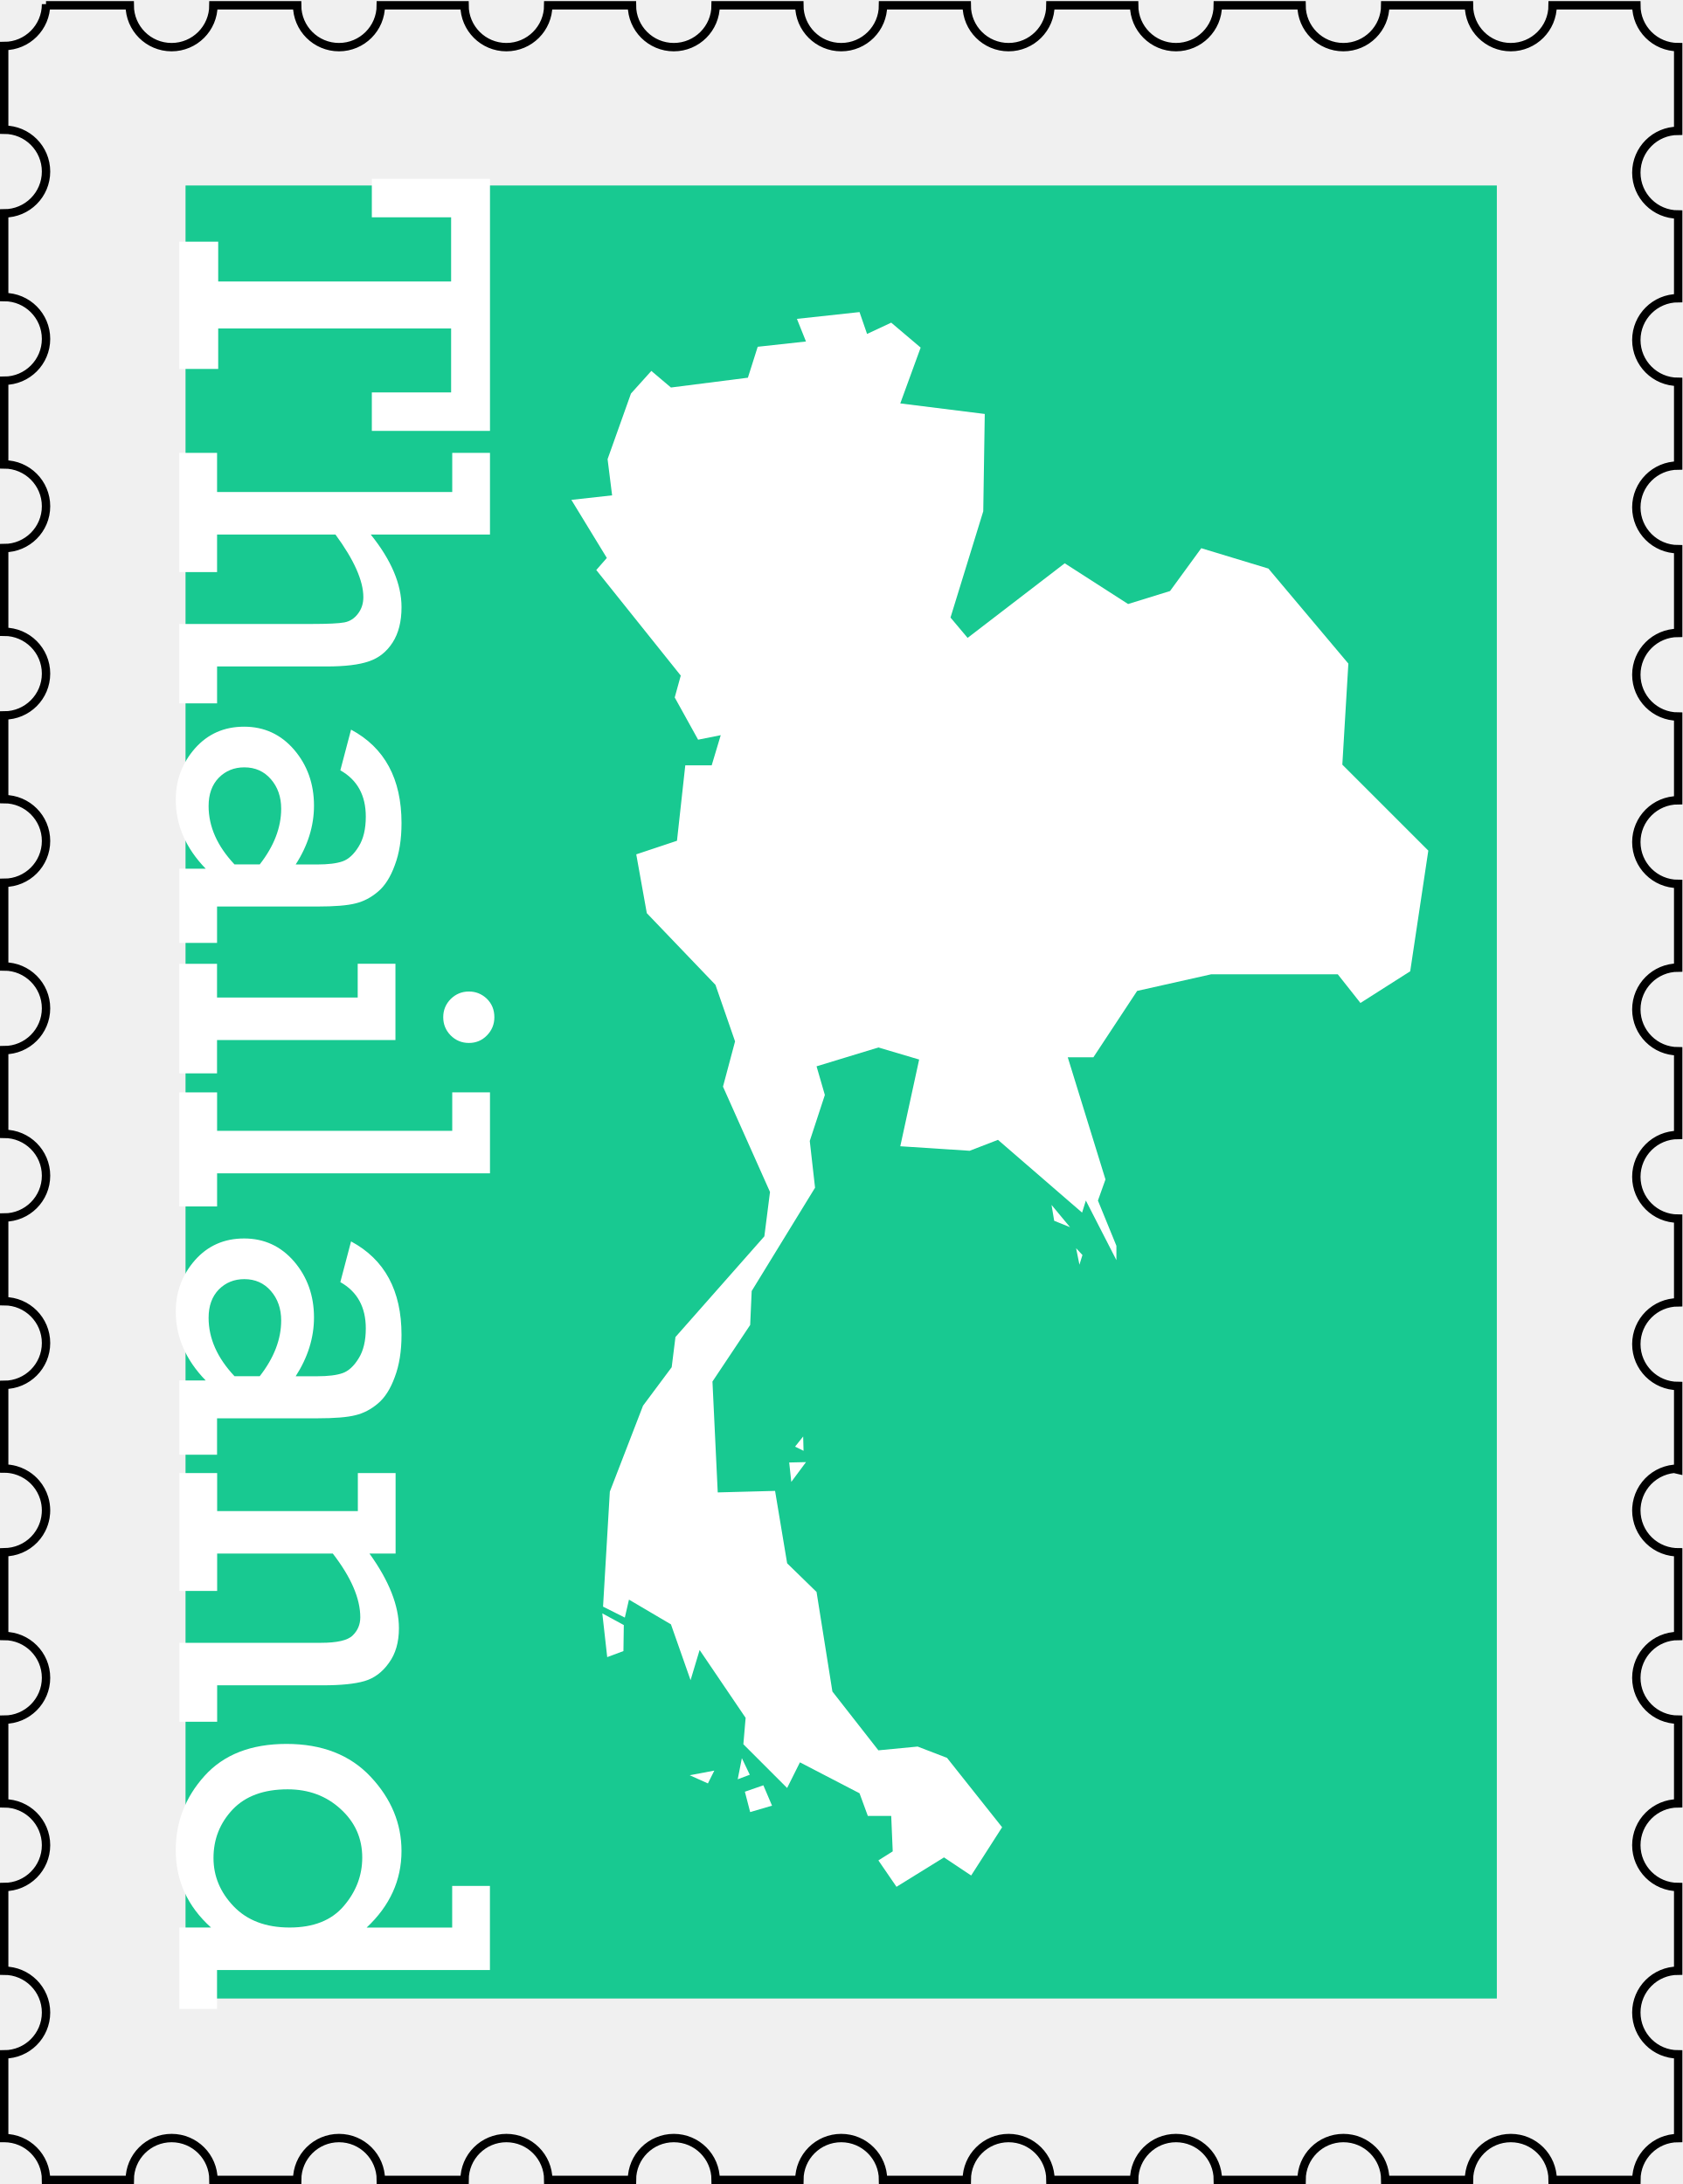
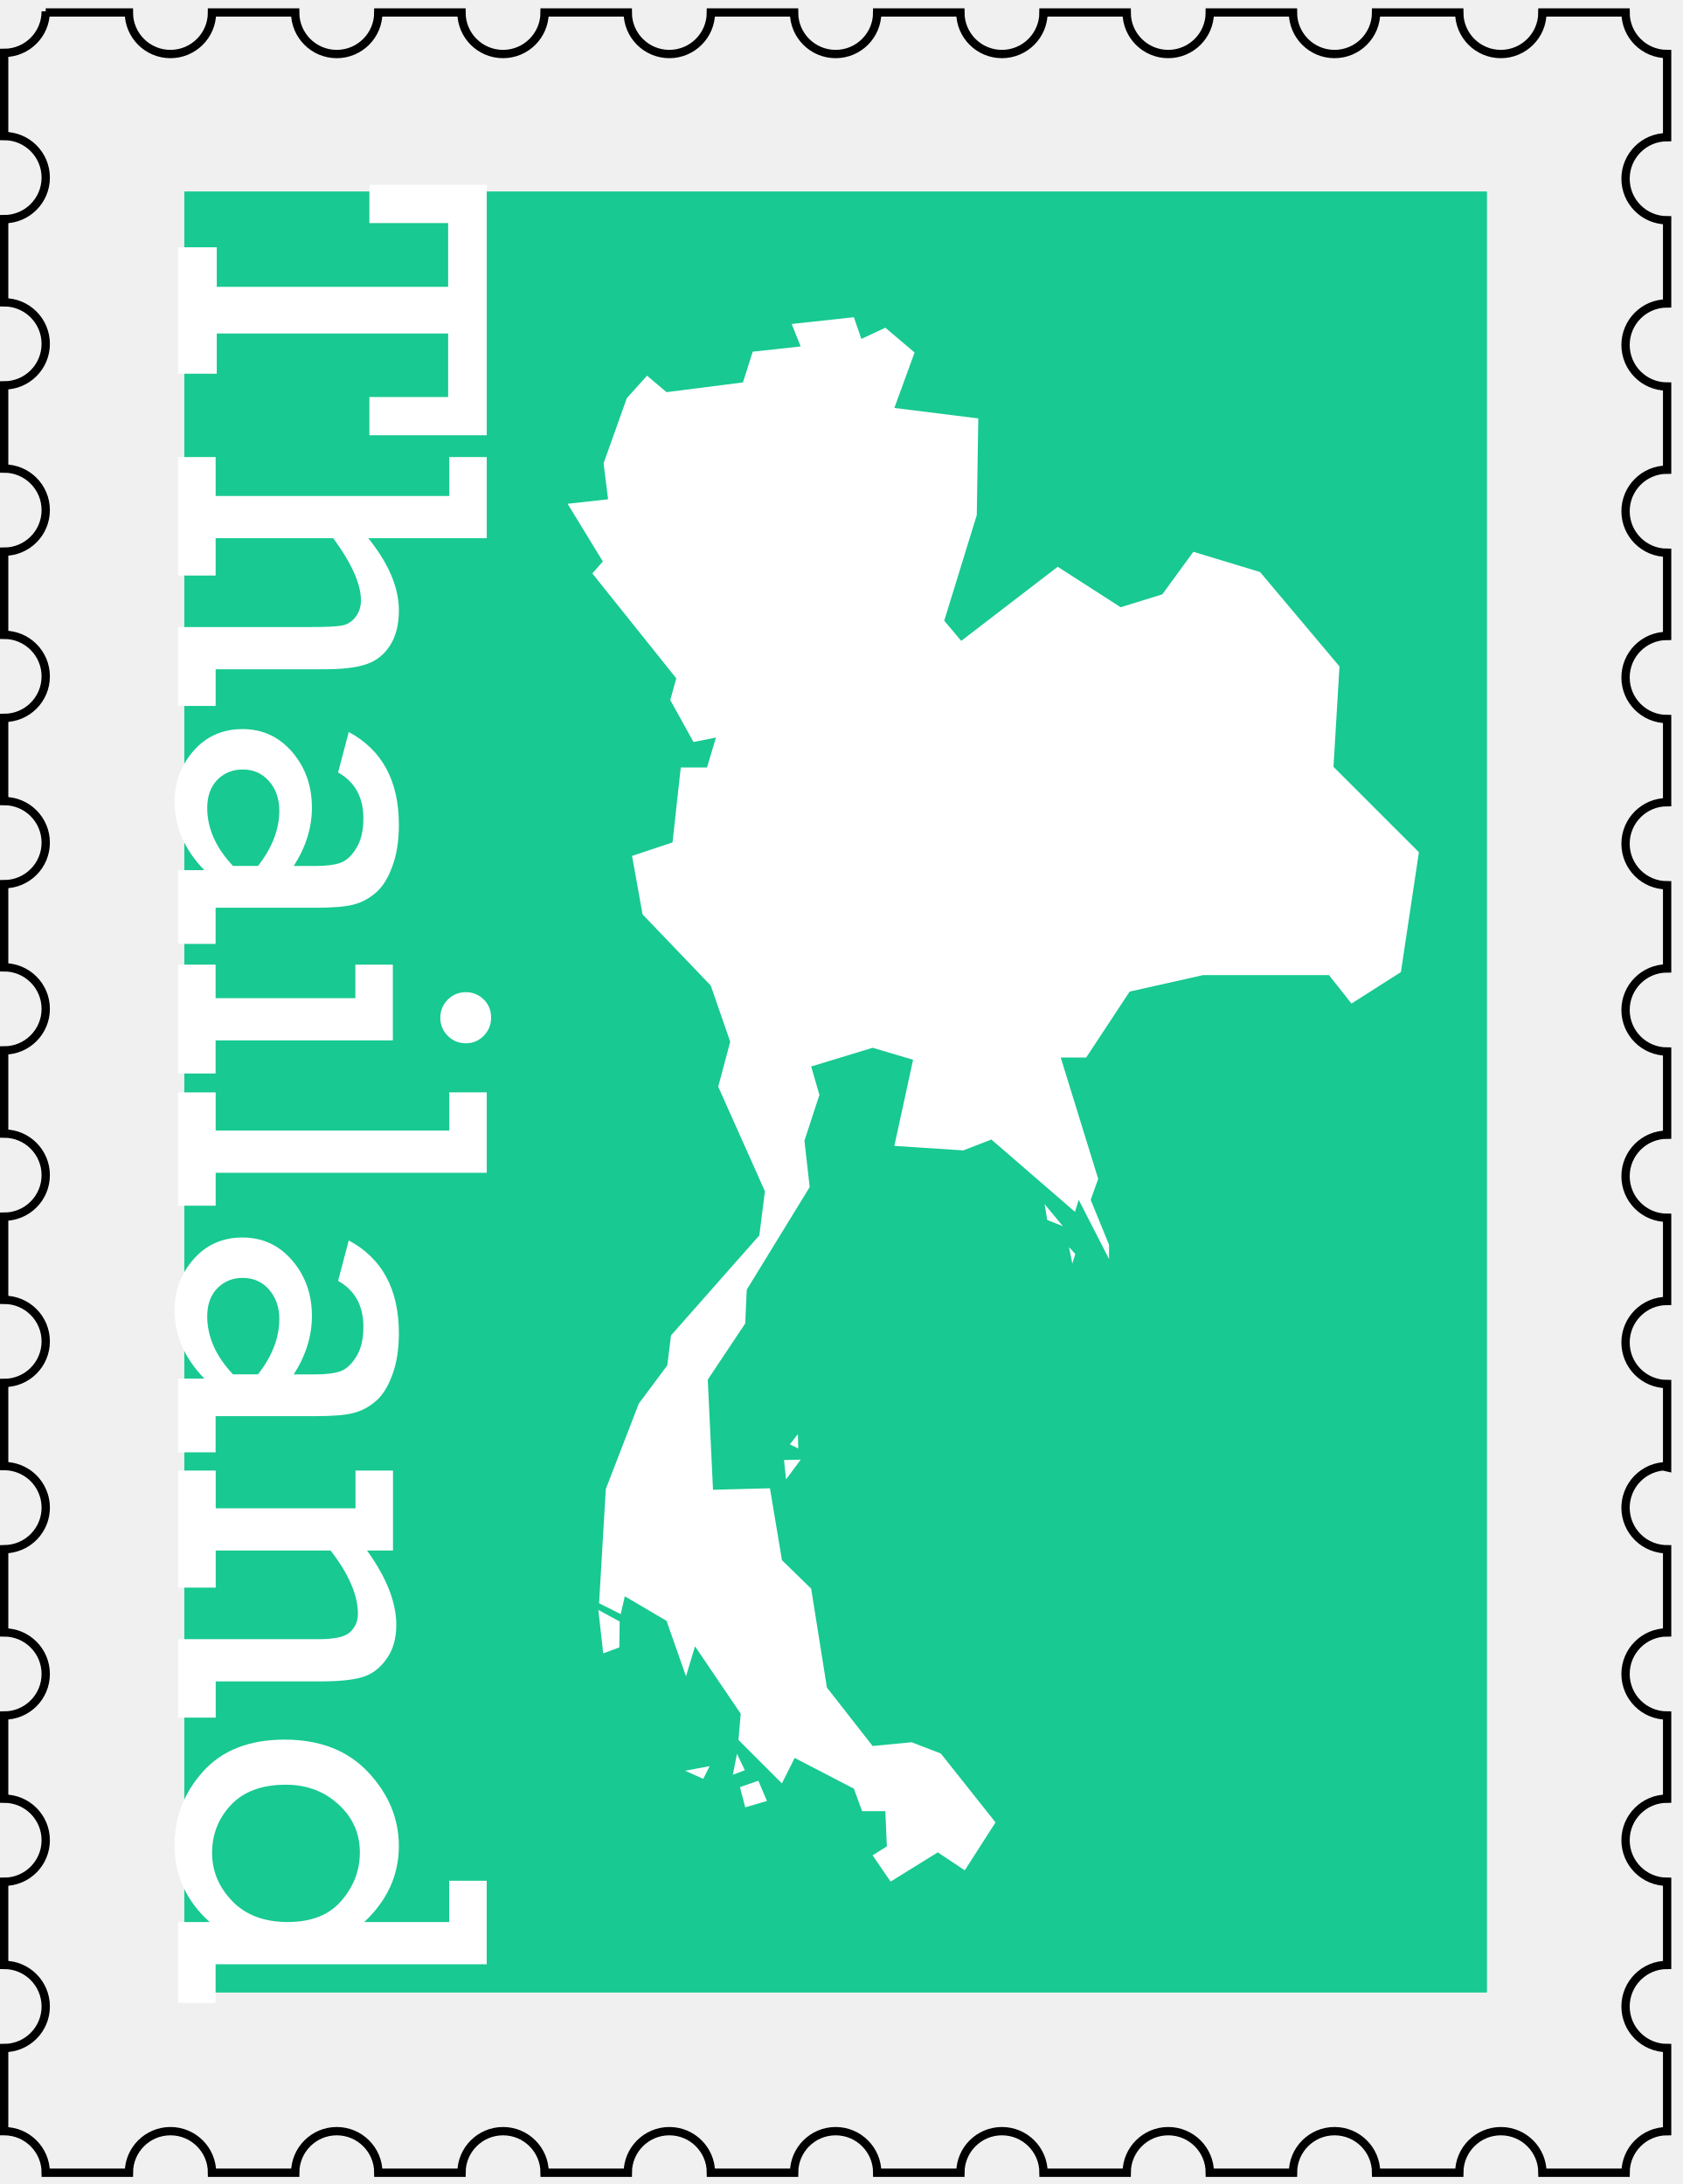
- <svg xmlns="http://www.w3.org/2000/svg" id="thailand-stamp" height="783" width="603" version="1.1" viewBox="0 0 603 783">
+ <svg xmlns="http://www.w3.org/2000/svg" id="thailand-stamp" height="783" width="603" version="1.1" viewBox="0 0 607 783">
  <g id="border" transform="translate(1.5 -270.9)">
    <path d="m15 272.4a15 15 0 0 1 -15 15v30a15 15 0 0 1 15 15 15 15 0 0 1 -15 15v30a15 15 0 0 1 15 15 15 15 0 0 1 -15 15v30a15 15 0 0 1 15 15 15 15 0 0 1 -15 15v30a15 15 0 0 1 15 15 15 15 0 0 1 -15 15v30a15 15 0 0 1 15 15 15 15 0 0 1 -15 15v30a15 15 0 0 1 15 15 15 15 0 0 1 -15 15v30a15 15 0 0 1 15 15 15 15 0 0 1 -15 15v30a15 15 0 0 1 15 15 15 15 0 0 1 -15 15v30a15 15 0 0 1 4.012 0.547 15 15 0 0 1 2.793 1.086 15 15 0 0 1 1.301 0.746 15 15 0 0 1 3.367 2.957 15 15 0 0 1 2.857 5.23 15 15 0 0 1 0.67 4.434 15 15 0 0 1 -0.037 1.061 15 15 0 0 1 -0.182 1.488 15 15 0 0 1 -1.414 4.256 15 15 0 0 1 -0.746 1.301 15 15 0 0 1 -0.871 1.219 15 15 0 0 1 -0.99 1.127 15 15 0 0 1 -2.291 1.93 15 15 0 0 1 -1.277 0.783 15 15 0 0 1 -5.693 1.762 15 15 0 0 1 -1.499 0.1v30a15 15 0 0 1 15 15 15 15 0 0 1 -15 15v30a15 15 0 0 1 15 15 15 15 0 0 1 -15 15v30a15 15 0 0 1 15 15 15 15 0 0 1 -15 15v30a15 15 0 0 1 0.006 0 15 15 0 0 1 15 15h30a15 15 0 0 1 15 -15 15 15 0 0 1 15 15h30a15 15 0 0 1 15 -15 15 15 0 0 1 15 15h30a15 15 0 0 1 15 -15 15 15 0 0 1 15 15h30a15 15 0 0 1 15 -15 15 15 0 0 1 15 15h30a15 15 0 0 1 15 -15 15 15 0 0 1 15 15h30a15 15 0 0 1 15 -15 15 15 0 0 1 15 15h30a15 15 0 0 1 15 -15 15 15 0 0 1 15 15h30a15 15 0 0 1 15 -15 15 15 0 0 1 15 15h30a15 15 0 0 1 15 -15 15 15 0 0 1 15 15h30a15 15 0 0 1 14.99 -15v-30a15 15 0 0 1 -15 -15 15 15 0 0 1 15 -15v-30a15 15 0 0 1 -15 -15 15 15 0 0 1 15 -15v-30a15 15 0 0 1 -15 -15 15 15 0 0 1 15 -15v-30a15 15 0 0 1 -1.061 -0.037 15 15 0 0 1 -1.488 -0.182 15 15 0 0 1 -5.557 -2.16 15 15 0 0 1 -1.219 -0.871 15 15 0 0 1 -1.127 -0.99 15 15 0 0 1 -1.93 -2.291 15 15 0 0 1 -0.783 -1.277 15 15 0 0 1 -0.652 -1.35 15 15 0 0 1 -0.885 -2.861 15 15 0 0 1 -0.225 -1.482 15 15 0 0 1 -0.074 -1.498 15 15 0 0 1 0.037 -1.061 15 15 0 0 1 0.51 -2.951 15 15 0 0 1 0.473 -1.424 15 15 0 0 1 1.359 -2.67 15 15 0 0 1 4.152 -4.275 15 15 0 0 1 2.627 -1.436 15 15 0 0 1 1.408 -0.514 15 15 0 0 1 1.453 -0.371 15 15 0 0 1 1.482 -0.225 15 15 0 0 1 1.5 0.3v-30a15 15 0 0 1 -15 -15 15 15 0 0 1 15 -15v-30a15 15 0 0 1 -15 -15 15 15 0 0 1 15 -15v-30a15 15 0 0 1 -15 -15 15 15 0 0 1 15 -15v-30a15 15 0 0 1 -15 -15 15 15 0 0 1 15 -15v-30a15 15 0 0 1 -15 -15 15 15 0 0 1 15 -15v-30a15 15 0 0 1 -15 -15 15 15 0 0 1 15 -15v-30a15 15 0 0 1 -15 -15 15 15 0 0 1 15 -15v-30a15 15 0 0 1 -15 -15 15 15 0 0 1 15 -15v-30a15 15 0 0 1 -15 -15h-30a15 15 0 0 1 -15 15 15 15 0 0 1 -15 -15h-30a15 15 0 0 1 -15 15 15 15 0 0 1 -15 -15h-30a15 15 0 0 1 -15 15 15 15 0 0 1 -15 -15h-30a15 15 0 0 1 -15 15 15 15 0 0 1 -15 -15h-30a15 15 0 0 1 -15 15 15 15 0 0 1 -15 -15h-30a15 15 0 0 1 -15 15 15 15 0 0 1 -15 -15h-30a15 15 0 0 1 -15 15 15 15 0 0 1 -15 -15h-30a15 15 0 0 1 -15 15 15 15 0 0 1 -15 -15h-30a15 15 0 0 1 -15 15 15 15 0 0 1 -15 -15h-30z" stroke="#000" stroke-miterlimit="4.8" stroke-width="3" fill="none" />
  </g>
  <g id="background" transform="translate(1.5,-218.5)">
    <rect height="650" width="470" y="285" x="65" fill="#18c991" />
  </g>
  <g id="content" transform="translate(1.5,-218.5)" fill="#fff">
    <g transform="matrix(0 1.001 -.9992 0 0 0)">
      <path style="" d="m319.1-76.77v-83.55h-22.99v28.44h-13.78v-42.38h90.28v42.38h-13.78v-28.44h-22.91v83.55h14.5v13.94h-45.58v-13.94h14.26z" />
      <path style="" d="m394.5-76.37v-84.35h-14.02v-13.54h29.24v42.78q13.7-11.05 26.03-11.05 7.69 0 12.66 3.204 4.966 3.204 6.729 8.491 1.842 5.207 1.842 15.3v39.17h13.22v13.54h-28.44v-47.42q0-8.812-0.561-11.78-0.561-2.964-3.124-4.886-2.483-1.923-5.928-1.923-8.812 0-22.43 10.01v42.46h13.46v13.54h-42.7v-13.54h14.02z" />
      <path style="" d="m556-76.37v13.54h-26.59v-9.452q-11.05 10.73-24.67 10.73-10.57 0-18.42-6.889-7.77-6.889-7.77-17.62 0-10.81 8.251-17.94 8.331-7.129 20.03-7.129 10.89 0 21.07 6.569v-7.69q0-5.928-1.121-9.132t-5.287-5.768q-4.085-2.563-10.73-2.563-11.45 0-16.58 9.132l-14.58-3.845q9.693-18.1 33.48-18.1 8.731 0 15.06 2.403 6.408 2.323 9.532 6.088 3.124 3.685 4.165 8.01 1.121 4.326 1.121 13.78v35.89h13.06zm-28.12-15.3q-9.853-7.69-19.95-7.69-6.328 0-10.57 3.685-4.246 3.685-4.246 9.532 0 5.447 3.685 9.132 3.765 3.685 10.17 3.685 11.05 0 20.91-9.292v-9.052z" />
      <path style="" d="m573.4-166.7q0-3.685 2.563-6.408 2.643-2.724 6.649-2.724 3.765 0 6.488 2.643 2.724 2.643 2.724 6.488t-2.724 6.569q-2.724 2.643-6.488 2.643-3.845 0-6.569-2.724-2.643-2.724-2.643-6.488zm2.163 90.36v-50.47h-12.1v-13.54h27.32v64h11.94v13.54h-39.25v-13.54h12.1z" />
      <path style="" d="m623.3-76.37v-84.35h-13.78v-13.54h29v97.89h11.86v13.54h-40.85v-13.54h13.78z" />
      <path style="" d="m739.3-76.37v13.54h-26.59v-9.452q-11.05 10.73-24.67 10.73-10.57 0-18.42-6.889-7.77-6.889-7.77-17.62 0-10.81 8.251-17.94 8.331-7.129 20.03-7.129 10.89 0 21.07 6.569v-7.69q0-5.928-1.121-9.132t-5.287-5.768q-4.085-2.563-10.73-2.563-11.45 0-16.58 9.132l-14.58-3.845q9.693-18.1 33.48-18.1 8.731 0 15.06 2.403 6.408 2.323 9.532 6.088 3.124 3.685 4.165 8.01 1.121 4.326 1.121 13.78v35.89h13.06zm-28.12-15.3q-9.853-7.69-19.95-7.69-6.328 0-10.57 3.685-4.246 3.685-4.246 9.532 0 5.447 3.685 9.132 3.765 3.685 10.17 3.685 11.05 0 20.91-9.292v-9.052z" />
      <path style="" d="m774.7-140.4v9.372q14.66-10.57 26.76-10.57 7.53 0 12.42 3.605 4.966 3.525 6.488 8.731 1.522 5.127 1.522 15.06v37.81h13.06v13.54h-28.28v-50.71q0-8.812-2.643-11.45-2.643-2.724-6.488-2.724-10.09 0-22.83 9.853v41.49h13.38v13.54h-42.22v-13.54h13.62v-50.47h-13.62v-13.54h28.84z" />
      <path style="" d="m937.8-76.37v13.54h-29.16v-11.37q-11.37 12.66-27.72 12.66-15.14 0-26.59-10.33t-11.45-29.4q0-19.15 11.78-30.2t26.59-11.05q15.7 0 27.4 12.5v-30.68h-14.9v-13.54h30.12v97.89h13.94zm-78.66-25.31q0 12.82 7.209 19.71 7.29 6.889 17.38 6.889 9.773 0 17.3-7.209 7.61-7.29 7.61-20.11 0-12.9-7.77-19.47-7.69-6.569-17.3-6.569-10.33 0-17.38 7.77-7.049 7.69-7.049 18.98z" />
    </g>
    <path d="m384.2 666 2.272 2.452-1.082 3.464zm-8.804-15.51 6.624 7.976-5.678-2.298zm-91.93 86.66 3.042 1.487-0.135-5.137zm-2.095 5.678 6.016-0.135-5.272 7.097zm-16.97 106 2.839 5.948-4.326 1.622zm-18.69 6.129 8.819-1.668-2.298 4.596zm19.77 5.902 6.624-2.298 3.109 7.3-7.841 2.298zm-51.1-63.94 7.706 4.191-0.135 9.328-5.813 2.163zm114.1-453.8-7.3 20.01 30.28 3.785-0.541 34.88-11.74 38.11 6.131 7.288 34.81-26.74 22.71 14.6 15.03-4.651 11.2-15.36 24.06 7.3 28.66 34.07-2.163 36.23 30.82 30.82-6.489 43.26-17.84 11.36-8.111-10.27h-45.42l-26.5 5.948-15.68 23.79h-9.193l13.52 43.8-2.704 7.571 6.624 16.22v5.137l-10.95-21.36-1.352 4.326-30.15-26.09-10.14 3.92-24.87-1.622 6.759-31.09-14.6-4.326-22.17 6.759 2.974 10.27-5.408 16.49 1.893 16.76-22.71 37.04-0.541 12.17-13.52 20.28 1.893 39.75 20.55-0.541 4.326 25.96 10.54 10.27 5.678 35.69 16.49 21.09 14.06-1.352 10.54 4.056 19.74 24.87-11.09 17.3-9.734-6.489-17.03 10.54-6.489-9.463 5.137-3.245-0.541-12.71h-8.382l-2.974-8.111-21.36-11.09-4.596 9.193-15.68-15.68 0.811-9.463-16.49-24.33-3.245 10.82-7.03-20.01-15.05-8.865-1.48 6.436-7.808-3.924 2.433-41.23 11.9-30.82 10.27-13.79 1.352-10.82 31.86-36.1 2.024-15.91-16.85-37.76 4.326-16.22-7.03-20.28-24.6-25.69-3.785-21.09 14.6-4.867 2.974-27.04h9.463l3.245-10.82-8.111 1.622-8.382-15.14 2.163-7.841-30.28-37.85 3.785-4.326-12.71-20.82 14.6-1.622-1.622-12.98 8.382-23.52 7.3-8.111 7.03 5.948 27.58-3.515 3.515-11.09 17.3-1.893-3.245-8.111 22.44-2.433 2.704 7.841 8.652-4.056z" fill-rule="evenodd" />
  </g>
</svg>
